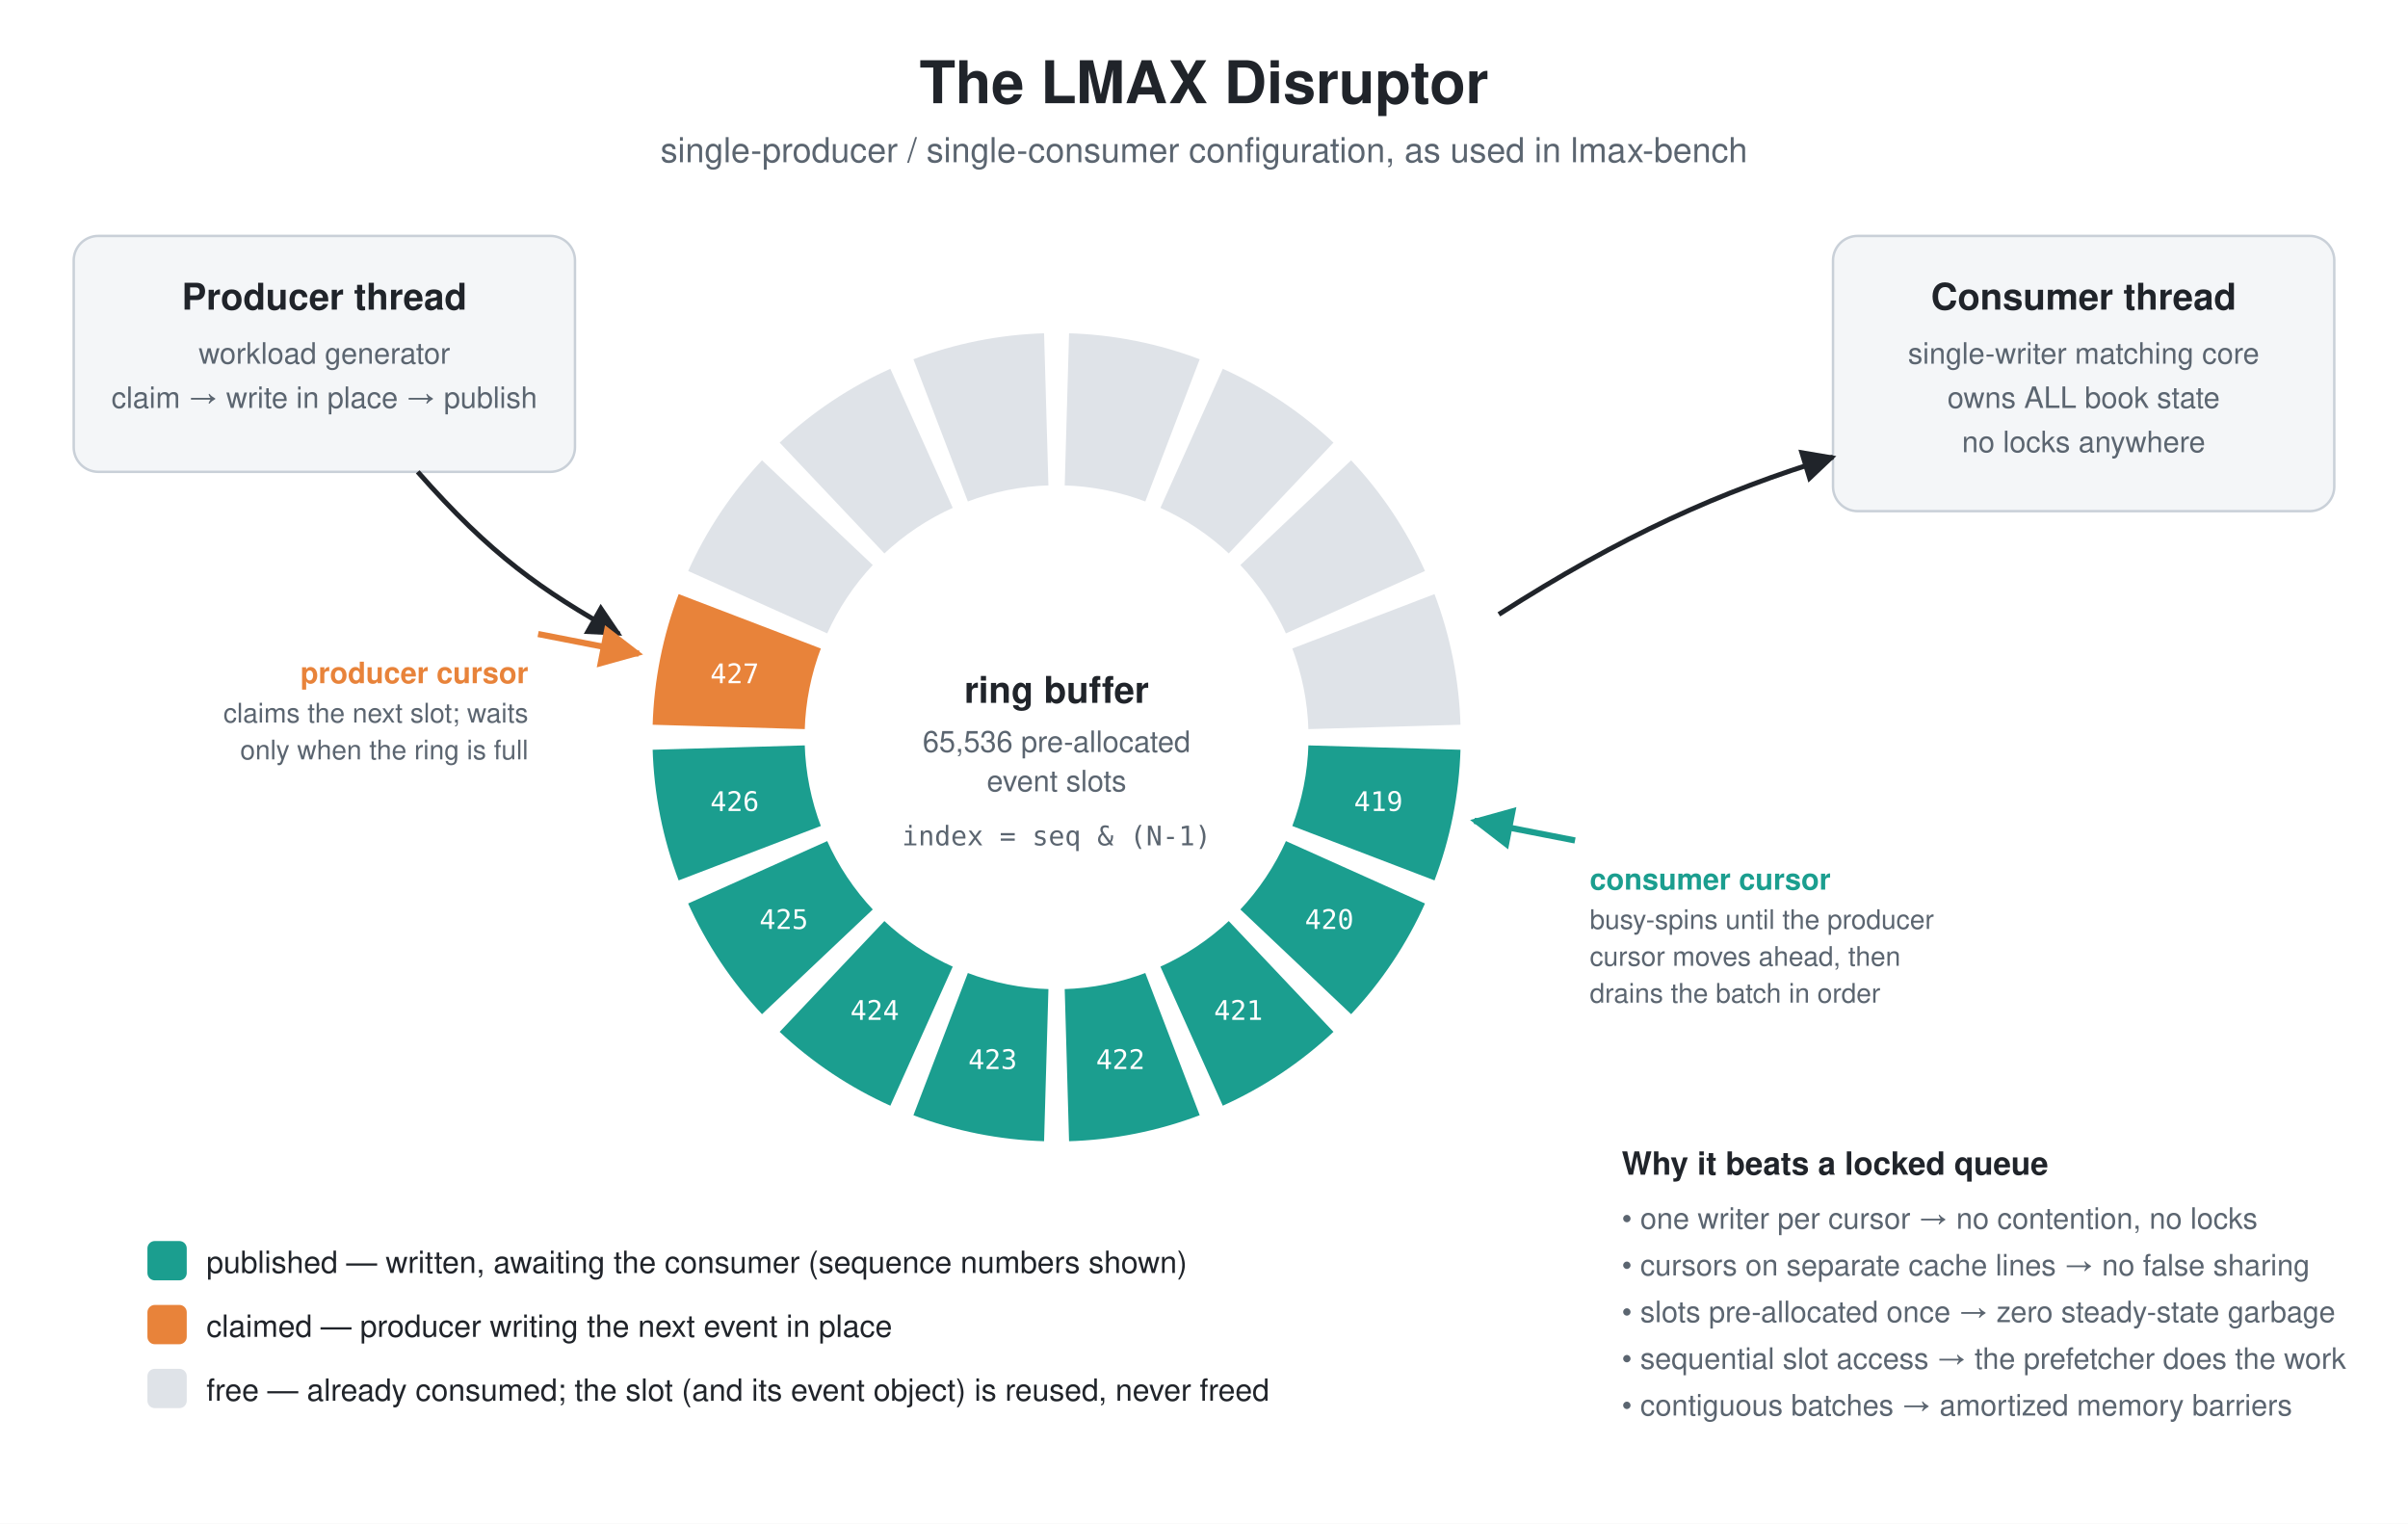
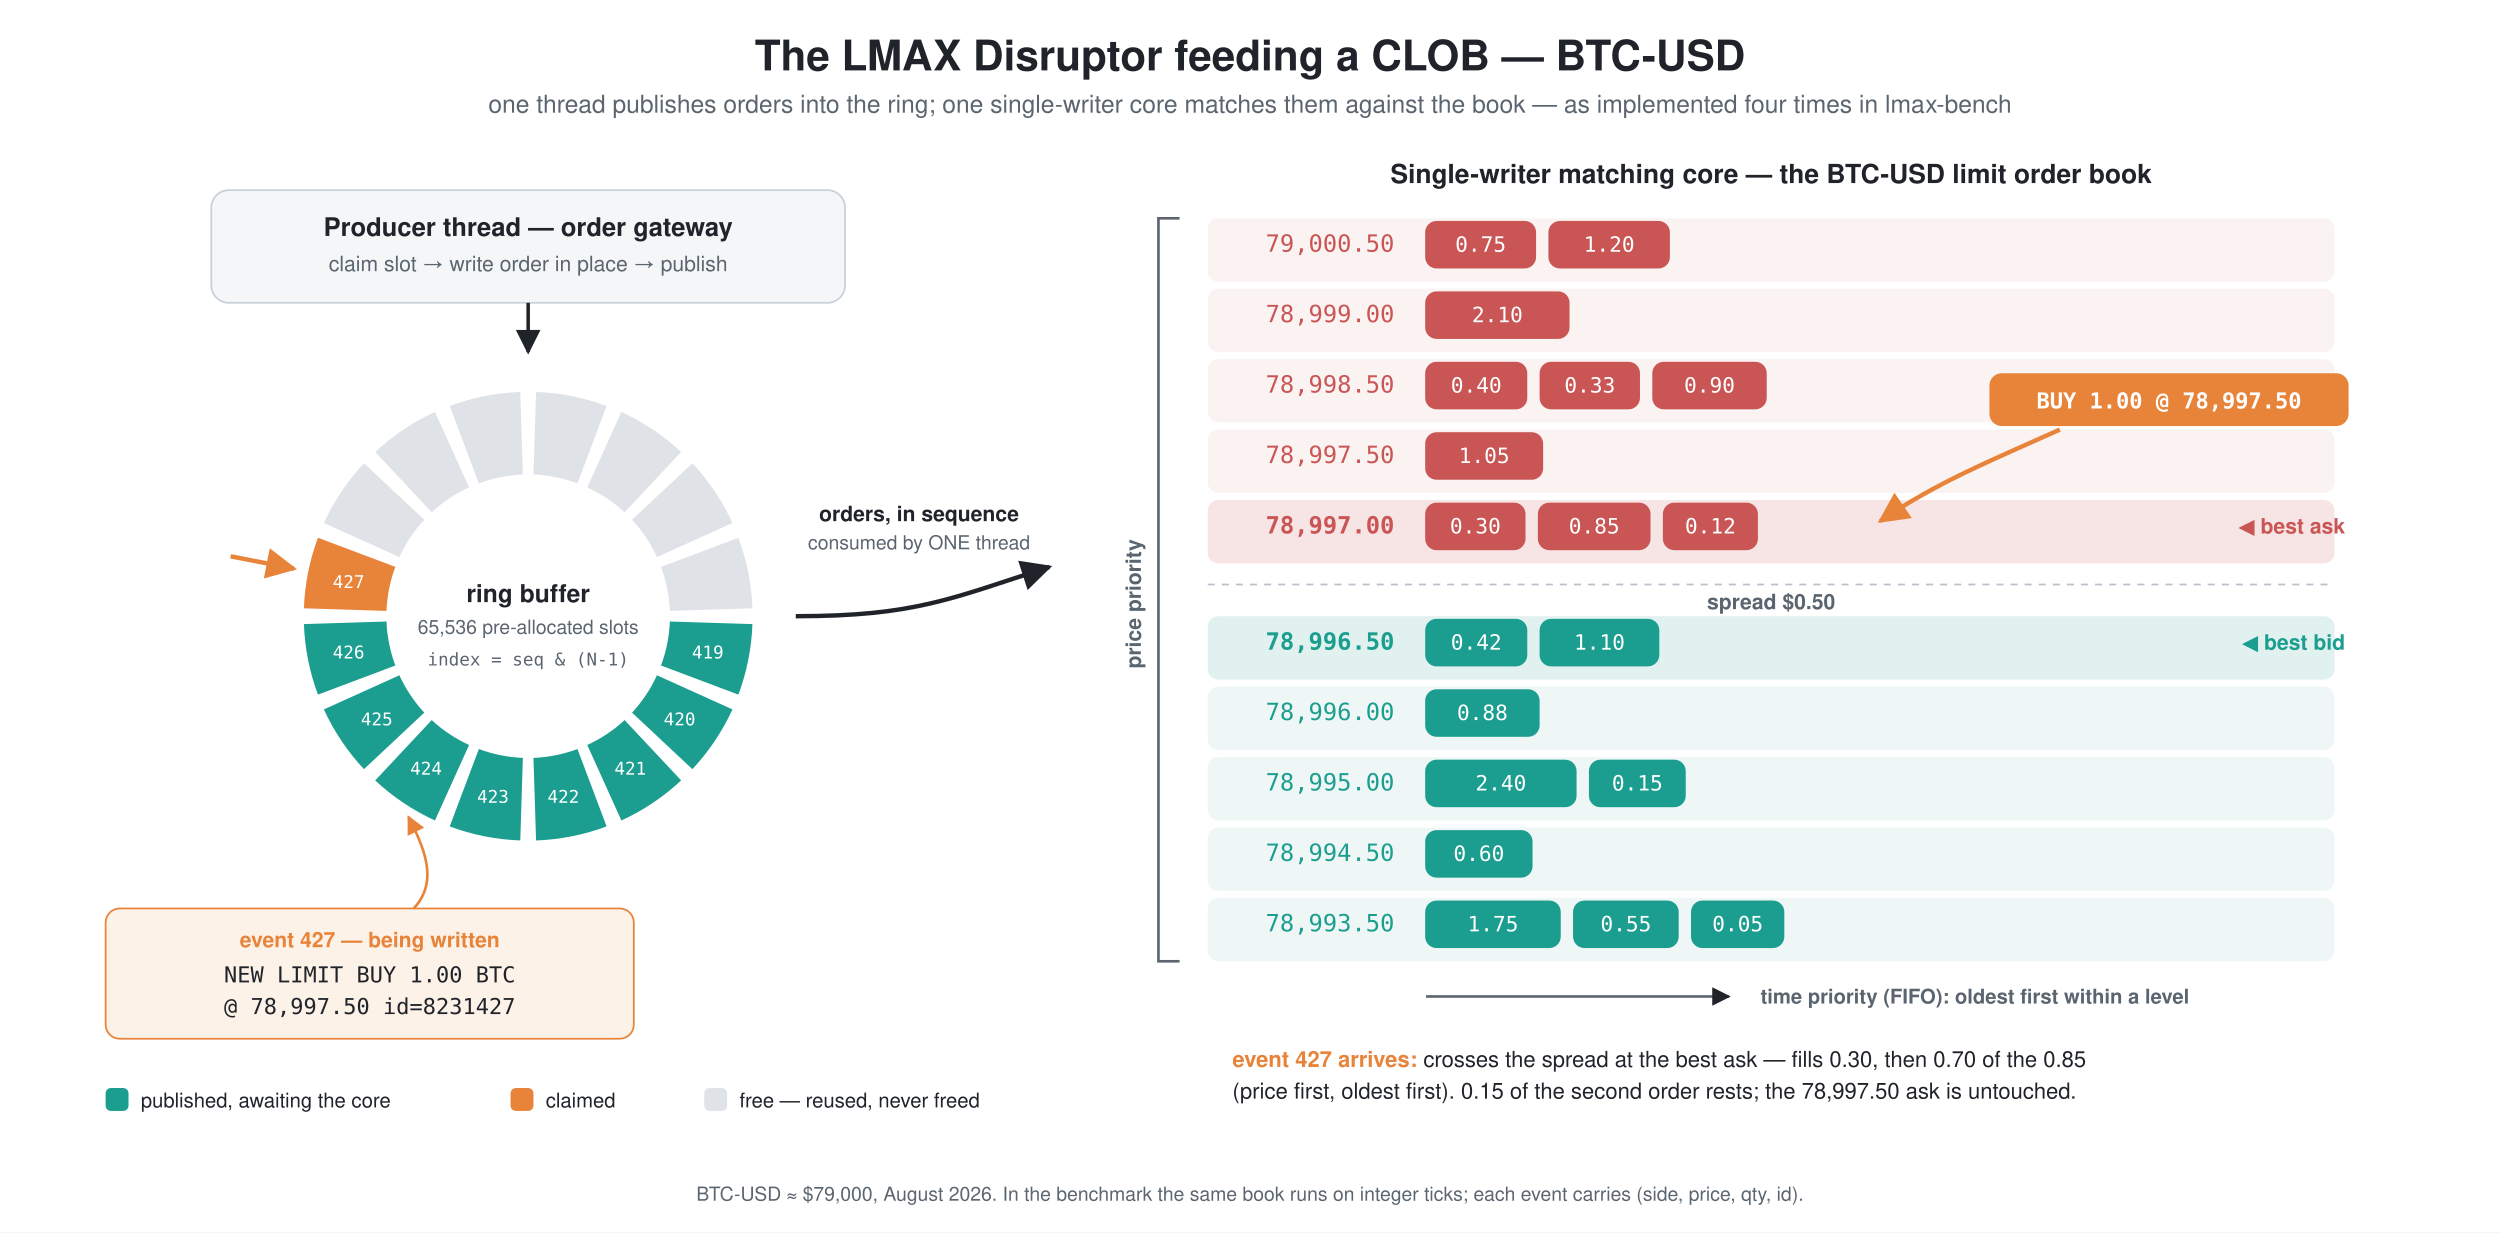
- <svg xmlns="http://www.w3.org/2000/svg" viewBox="0 0 980 620" font-family="Helvetica Neue, Helvetica, Arial, sans-serif">
-   <rect width="980" height="620" fill="#ffffff" />
-   <text x="490" y="42" text-anchor="middle" font-size="24" font-weight="700" fill="#20242a">The LMAX Disruptor</text>
-   <text x="490" y="66" text-anchor="middle" font-size="14" fill="#5b6570">single-producer / single-consumer configuration, as used in lmax-bench</text>
-   <path d="M 434.6 135.1 A 165 165 0 0 1 488.9 145.9 L 466.4 204.7 A 102 102 0 0 0 432.8 198.0 Z" fill="#dfe3e8" stroke="#ffffff" stroke-width="1" />
-   <path d="M 497.4 149.4 A 165 165 0 0 1 543.4 180.1 L 500.1 225.9 A 102 102 0 0 0 471.6 206.9 Z" fill="#dfe3e8" stroke="#ffffff" stroke-width="1" />
-   <path d="M 549.9 186.6 A 165 165 0 0 1 580.6 232.6 L 523.1 258.4 A 102 102 0 0 0 504.1 229.9 Z" fill="#dfe3e8" stroke="#ffffff" stroke-width="1" />
-   <path d="M 584.1 241.1 A 165 165 0 0 1 594.9 295.4 L 532.0 297.2 A 102 102 0 0 0 525.3 263.6 Z" fill="#dfe3e8" stroke="#ffffff" stroke-width="1" />
-   <path d="M 594.9 304.6 A 165 165 0 0 1 584.1 358.9 L 525.3 336.4 A 102 102 0 0 0 532.0 302.8 Z" fill="#1b9e8f" stroke="#ffffff" stroke-width="1" />
-   <path d="M 580.6 367.4 A 165 165 0 0 1 549.9 413.4 L 504.1 370.1 A 102 102 0 0 0 523.1 341.6 Z" fill="#1b9e8f" stroke="#ffffff" stroke-width="1" />
-   <path d="M 543.4 419.9 A 165 165 0 0 1 497.4 450.6 L 471.6 393.1 A 102 102 0 0 0 500.1 374.1 Z" fill="#1b9e8f" stroke="#ffffff" stroke-width="1" />
-   <path d="M 488.9 454.1 A 165 165 0 0 1 434.6 464.9 L 432.8 402.0 A 102 102 0 0 0 466.4 395.3 Z" fill="#1b9e8f" stroke="#ffffff" stroke-width="1" />
-   <path d="M 425.4 464.9 A 165 165 0 0 1 371.1 454.1 L 393.6 395.3 A 102 102 0 0 0 427.2 402.0 Z" fill="#1b9e8f" stroke="#ffffff" stroke-width="1" />
-   <path d="M 362.6 450.6 A 165 165 0 0 1 316.6 419.9 L 359.9 374.1 A 102 102 0 0 0 388.4 393.1 Z" fill="#1b9e8f" stroke="#ffffff" stroke-width="1" />
-   <path d="M 310.1 413.4 A 165 165 0 0 1 279.4 367.4 L 336.9 341.6 A 102 102 0 0 0 355.9 370.1 Z" fill="#1b9e8f" stroke="#ffffff" stroke-width="1" />
-   <path d="M 275.9 358.9 A 165 165 0 0 1 265.1 304.6 L 328.0 302.8 A 102 102 0 0 0 334.7 336.4 Z" fill="#1b9e8f" stroke="#ffffff" stroke-width="1" />
-   <path d="M 265.1 295.4 A 165 165 0 0 1 275.9 241.1 L 334.7 263.6 A 102 102 0 0 0 328.0 297.2 Z" fill="#e8833a" stroke="#ffffff" stroke-width="1" />
-   <path d="M 279.4 232.6 A 165 165 0 0 1 310.1 186.6 L 355.9 229.9 A 102 102 0 0 0 336.9 258.4 Z" fill="#dfe3e8" stroke="#ffffff" stroke-width="1" />
-   <path d="M 316.6 180.1 A 165 165 0 0 1 362.6 149.4 L 388.4 206.9 A 102 102 0 0 0 359.9 225.9 Z" fill="#dfe3e8" stroke="#ffffff" stroke-width="1" />
-   <path d="M 371.1 145.9 A 165 165 0 0 1 425.4 135.1 L 427.2 198.0 A 102 102 0 0 0 393.6 204.7 Z" fill="#dfe3e8" stroke="#ffffff" stroke-width="1" />
-   <text x="561" y="330" text-anchor="middle" font-size="11" fill="#ffffff" font-family="ui-monospace,Menlo,monospace">419</text>
-   <text x="541" y="378" text-anchor="middle" font-size="11" fill="#ffffff" font-family="ui-monospace,Menlo,monospace">420</text>
-   <text x="504" y="415" text-anchor="middle" font-size="11" fill="#ffffff" font-family="ui-monospace,Menlo,monospace">421</text>
-   <text x="456" y="435" text-anchor="middle" font-size="11" fill="#ffffff" font-family="ui-monospace,Menlo,monospace">422</text>
-   <text x="404" y="435" text-anchor="middle" font-size="11" fill="#ffffff" font-family="ui-monospace,Menlo,monospace">423</text>
-   <text x="356" y="415" text-anchor="middle" font-size="11" fill="#ffffff" font-family="ui-monospace,Menlo,monospace">424</text>
-   <text x="319" y="378" text-anchor="middle" font-size="11" fill="#ffffff" font-family="ui-monospace,Menlo,monospace">425</text>
-   <text x="299" y="330" text-anchor="middle" font-size="11" fill="#ffffff" font-family="ui-monospace,Menlo,monospace">426</text>
-   <text x="299" y="278" text-anchor="middle" font-size="11" fill="#ffffff" font-family="ui-monospace,Menlo,monospace">427</text>
-   <text x="430" y="286" text-anchor="middle" font-size="15" font-weight="600" fill="#20242a">ring buffer</text>
-   <text x="430" y="306" text-anchor="middle" font-size="12" fill="#5b6570">65,536 pre-allocated</text>
-   <text x="430" y="322" text-anchor="middle" font-size="12" fill="#5b6570">event slots</text>
-   <text x="430" y="344" text-anchor="middle" font-size="11" font-family="ui-monospace,Menlo,monospace" fill="#5b6570">index = seq &amp; (N-1)</text>
+ <svg xmlns="http://www.w3.org/2000/svg" viewBox="0 0 1420 700" font-family="Helvetica Neue, Helvetica, Arial, sans-serif">
+   <rect width="1420" height="700" fill="#ffffff" />
+   <text x="710.0" y="40" text-anchor="middle" font-size="24" font-weight="700" fill="#20242a">The LMAX Disruptor feeding a CLOB — BTC-USD</text>
+   <text x="710.0" y="64" text-anchor="middle" font-size="14" fill="#5b6570">one thread publishes orders into the ring; one single-writer core matches them against the book — as implemented four times in lmax-bench</text>
  <defs>
    <marker id="arr" viewBox="0 0 10 10" refX="9" refY="5" markerWidth="7" markerHeight="7" orient="auto-start-reverse">
      <path d="M 0 0 L 10 5 L 0 10 z" fill="#20242a" />
    </marker>
    <marker id="arrO" viewBox="0 0 10 10" refX="9" refY="5" markerWidth="7" markerHeight="7" orient="auto-start-reverse">
      <path d="M 0 0 L 10 5 L 0 10 z" fill="#e8833a" />
    </marker>
-     <marker id="arrT" viewBox="0 0 10 10" refX="9" refY="5" markerWidth="7" markerHeight="7" orient="auto-start-reverse">
-       <path d="M 0 0 L 10 5 L 0 10 z" fill="#1b9e8f" />
-     </marker>
  </defs>
-   <rect x="30" y="96" width="204" height="96" rx="10" fill="#f4f6f8" stroke="#c9d0d8" />
-   <text x="132" y="126" text-anchor="middle" font-size="15" font-weight="600" fill="#20242a">Producer thread</text>
-   <text x="132" y="148" text-anchor="middle" font-size="12" fill="#5b6570">workload generator</text>
-   <text x="132" y="166" text-anchor="middle" font-size="12" fill="#5b6570">claim → write in place → publish</text>
-   <path d="M 170 192 C 200 226 220 240 252 258" stroke="#20242a" stroke-width="2" fill="none" marker-end="url(#arr)" />
-   <line x1="219" y1="258" x2="260" y2="266" stroke="#e8833a" stroke-width="2.5" marker-end="url(#arrO)" />
-   <text x="215" y="278" text-anchor="end" font-size="12" font-weight="600" fill="#e8833a">producer cursor</text>
-   <text x="215" y="294" text-anchor="end" font-size="11" fill="#5b6570">claims the next slot; waits</text>
-   <text x="215" y="309" text-anchor="end" font-size="11" fill="#5b6570">only when the ring is full</text>
-   <rect x="746" y="96" width="204" height="112" rx="10" fill="#f4f6f8" stroke="#c9d0d8" />
-   <text x="848" y="126" text-anchor="middle" font-size="15" font-weight="600" fill="#20242a">Consumer thread</text>
-   <text x="848" y="148" text-anchor="middle" font-size="12" fill="#5b6570">single-writer matching core</text>
-   <text x="848" y="166" text-anchor="middle" font-size="12" fill="#5b6570">owns ALL book state</text>
-   <text x="848" y="184" text-anchor="middle" font-size="12" fill="#5b6570">no locks anywhere</text>
-   <path d="M 610 250 C 660 218 700 200 746 186" stroke="#20242a" stroke-width="2" fill="none" marker-end="url(#arr)" />
-   <line x1="641" y1="342" x2="600" y2="334" stroke="#1b9e8f" stroke-width="2.5" marker-end="url(#arrT)" />
-   <text x="647" y="362" font-size="12" font-weight="600" fill="#1b9e8f">consumer cursor</text>
-   <text x="647" y="378" font-size="11" fill="#5b6570">busy-spins until the producer</text>
-   <text x="647" y="393" font-size="11" fill="#5b6570">cursor moves ahead, then</text>
-   <text x="647" y="408" font-size="11" fill="#5b6570">drains the batch in order</text>
-   <g transform="translate(60,505)">
-     <rect x="0" y="0" width="16" height="16" rx="3" fill="#1b9e8f" />
-     <text x="24" y="13" font-size="12.5" fill="#20242a">published — written, awaiting the consumer (sequence numbers shown)</text>
-     <rect x="0" y="26" width="16" height="16" rx="3" fill="#e8833a" />
-     <text x="24" y="39" font-size="12.5" fill="#20242a">claimed — producer writing the next event in place</text>
-     <rect x="0" y="52" width="16" height="16" rx="3" fill="#dfe3e8" />
-     <text x="24" y="65" font-size="12.5" fill="#20242a">free — already consumed; the slot (and its event object) is reused, never freed</text>
+   <rect x="120" y="108" width="360" height="64" rx="10" fill="#f4f6f8" stroke="#c9d0d8" />
+   <text x="300" y="134" text-anchor="middle" font-size="14.5" font-weight="600" fill="#20242a">Producer thread — order gateway</text>
+   <text x="300" y="154" text-anchor="middle" font-size="12" fill="#5b6570">claim slot → write order in place → publish</text>
+   <line x1="300" y1="172" x2="300" y2="200" stroke="#20242a" stroke-width="2" marker-end="url(#arr)" />
+   <path d="M 304.0 222.1 A 128 128 0 0 1 345.2 230.3 L 328.3 275.2 A 80 80 0 0 0 302.5 270.0 Z" fill="#dfe3e8" stroke="#ffffff" stroke-width="1" />
+   <path d="M 352.7 233.3 A 128 128 0 0 1 387.6 256.7 L 354.8 291.7 A 80 80 0 0 0 332.9 277.1 Z" fill="#dfe3e8" stroke="#ffffff" stroke-width="1" />
+   <path d="M 393.3 262.4 A 128 128 0 0 1 416.7 297.3 L 372.9 317.1 A 80 80 0 0 0 358.3 295.2 Z" fill="#dfe3e8" stroke="#ffffff" stroke-width="1" />
+   <path d="M 419.7 304.8 A 128 128 0 0 1 427.9 346.0 L 380.0 347.5 A 80 80 0 0 0 374.8 321.7 Z" fill="#dfe3e8" stroke="#ffffff" stroke-width="1" />
+   <path d="M 427.9 354.0 A 128 128 0 0 1 419.7 395.2 L 374.8 378.3 A 80 80 0 0 0 380.0 352.5 Z" fill="#1b9e8f" stroke="#ffffff" stroke-width="1" />
+   <path d="M 416.7 402.7 A 128 128 0 0 1 393.3 437.6 L 358.3 404.8 A 80 80 0 0 0 372.9 382.9 Z" fill="#1b9e8f" stroke="#ffffff" stroke-width="1" />
+   <path d="M 387.6 443.3 A 128 128 0 0 1 352.7 466.7 L 332.9 422.9 A 80 80 0 0 0 354.8 408.3 Z" fill="#1b9e8f" stroke="#ffffff" stroke-width="1" />
+   <path d="M 345.2 469.7 A 128 128 0 0 1 304.0 477.9 L 302.5 430.0 A 80 80 0 0 0 328.3 424.8 Z" fill="#1b9e8f" stroke="#ffffff" stroke-width="1" />
+   <path d="M 296.0 477.9 A 128 128 0 0 1 254.8 469.7 L 271.7 424.8 A 80 80 0 0 0 297.5 430.0 Z" fill="#1b9e8f" stroke="#ffffff" stroke-width="1" />
+   <path d="M 247.3 466.7 A 128 128 0 0 1 212.4 443.3 L 245.2 408.3 A 80 80 0 0 0 267.1 422.9 Z" fill="#1b9e8f" stroke="#ffffff" stroke-width="1" />
+   <path d="M 206.7 437.6 A 128 128 0 0 1 183.3 402.7 L 227.1 382.9 A 80 80 0 0 0 241.7 404.8 Z" fill="#1b9e8f" stroke="#ffffff" stroke-width="1" />
+   <path d="M 180.3 395.2 A 128 128 0 0 1 172.1 354.0 L 220.0 352.5 A 80 80 0 0 0 225.2 378.3 Z" fill="#1b9e8f" stroke="#ffffff" stroke-width="1" />
+   <path d="M 172.1 346.0 A 128 128 0 0 1 180.3 304.8 L 225.2 321.7 A 80 80 0 0 0 220.0 347.5 Z" fill="#e8833a" stroke="#ffffff" stroke-width="1" />
+   <path d="M 183.3 297.3 A 128 128 0 0 1 206.7 262.4 L 241.7 295.2 A 80 80 0 0 0 227.1 317.1 Z" fill="#dfe3e8" stroke="#ffffff" stroke-width="1" />
+   <path d="M 212.4 256.7 A 128 128 0 0 1 247.3 233.3 L 267.1 277.1 A 80 80 0 0 0 245.2 291.7 Z" fill="#dfe3e8" stroke="#ffffff" stroke-width="1" />
+   <path d="M 254.8 230.3 A 128 128 0 0 1 296.0 222.1 L 297.5 270.0 A 80 80 0 0 0 271.7 275.2 Z" fill="#dfe3e8" stroke="#ffffff" stroke-width="1" />
+   <text x="402" y="374" text-anchor="middle" font-size="10" fill="#fff" font-family="ui-monospace,Menlo,monospace">419</text>
+   <text x="386" y="412" text-anchor="middle" font-size="10" fill="#fff" font-family="ui-monospace,Menlo,monospace">420</text>
+   <text x="358" y="440" text-anchor="middle" font-size="10" fill="#fff" font-family="ui-monospace,Menlo,monospace">421</text>
+   <text x="320" y="456" text-anchor="middle" font-size="10" fill="#fff" font-family="ui-monospace,Menlo,monospace">422</text>
+   <text x="280" y="456" text-anchor="middle" font-size="10" fill="#fff" font-family="ui-monospace,Menlo,monospace">423</text>
+   <text x="242" y="440" text-anchor="middle" font-size="10" fill="#fff" font-family="ui-monospace,Menlo,monospace">424</text>
+   <text x="214" y="412" text-anchor="middle" font-size="10" fill="#fff" font-family="ui-monospace,Menlo,monospace">425</text>
+   <text x="198" y="374" text-anchor="middle" font-size="10" fill="#fff" font-family="ui-monospace,Menlo,monospace">426</text>
+   <text x="198" y="334" text-anchor="middle" font-size="10" fill="#fff" font-family="ui-monospace,Menlo,monospace">427</text>
+   <text x="300" y="342" text-anchor="middle" font-size="14" font-weight="600" fill="#20242a">ring buffer</text>
+   <text x="300" y="360" text-anchor="middle" font-size="11" fill="#5b6570">65,536 pre-allocated slots</text>
+   <text x="300" y="378" text-anchor="middle" font-size="10" font-family="ui-monospace,Menlo,monospace" fill="#5b6570">index = seq &amp; (N-1)</text>
+   <line x1="131" y1="316" x2="167" y2="323" stroke="#e8833a" stroke-width="2.5" marker-end="url(#arrO)" />
+   <rect x="60" y="516" width="300" height="74" rx="8" fill="#fdf2e7" stroke="#e8833a" />
+   <text x="210" y="538" text-anchor="middle" font-size="12" font-weight="700" fill="#e8833a">event 427 — being written</text>
+   <text x="210" y="558" text-anchor="middle" font-size="12.5" fill="#20242a" font-family="ui-monospace,Menlo,monospace">NEW LIMIT BUY 1.00 BTC</text>
+   <text x="210" y="576" text-anchor="middle" font-size="12.5" fill="#20242a" font-family="ui-monospace,Menlo,monospace">@ 78,997.50  id=8231427</text>
+   <path d="M 235 516 C 250 500 240 480 232 464" stroke="#e8833a" stroke-width="1.5" fill="none" marker-end="url(#arrO)" />
+   <g transform="translate(60,618)">
+     <rect x="0" y="0" width="13" height="13" rx="3" fill="#1b9e8f" />
+     <text x="20" y="11" font-size="11.5" fill="#20242a">published, awaiting the core</text>
+     <rect x="230" y="0" width="13" height="13" rx="3" fill="#e8833a" />
+     <text x="250" y="11" font-size="11.5" fill="#20242a">claimed</text>
+     <rect x="340" y="0" width="13" height="13" rx="3" fill="#dfe3e8" />
+     <text x="360" y="11" font-size="11.5" fill="#20242a">free — reused, never freed</text>
  </g>
-   <g transform="translate(660,478)">
-     <text x="0" y="0" font-size="13" font-weight="700" fill="#20242a">Why it beats a locked queue</text>
-     <text x="0" y="22" font-size="12" fill="#5b6570">• one writer per cursor → no contention, no locks</text>
-     <text x="0" y="41" font-size="12" fill="#5b6570">• cursors on separate cache lines → no false sharing</text>
-     <text x="0" y="60" font-size="12" fill="#5b6570">• slots pre-allocated once → zero steady-state garbage</text>
-     <text x="0" y="79" font-size="12" fill="#5b6570">• sequential slot access → the prefetcher does the work</text>
-     <text x="0" y="98" font-size="12" fill="#5b6570">• contiguous batches → amortized memory barriers</text>
-   </g>
+   <path d="M 452 350 C 520 350 540 340 596 322" stroke="#20242a" stroke-width="2.5" fill="none" marker-end="url(#arr)" />
+   <text x="522" y="296" text-anchor="middle" font-size="12" font-weight="600" fill="#20242a">orders, in sequence</text>
+   <text x="522" y="312" text-anchor="middle" font-size="11" fill="#5b6570">consumed by ONE thread</text>
+   <text x="1006" y="104" text-anchor="middle" font-size="15" font-weight="700" fill="#20242a">Single-writer matching core — the BTC-USD limit order book</text>
+   <rect x="686" y="124" width="640" height="36" rx="6" fill="#f6e2e2" opacity="0.45" />
+   <text x="792" y="143" text-anchor="end" font-size="13.5" font-weight="400" fill="#c95555" font-family="ui-monospace,Menlo,monospace">79,000.50</text>
+   <rect x="810" y="126" width="62" height="26" rx="6" fill="#c95555" stroke="#c95555" />
+   <text x="841.0" y="143" text-anchor="middle" font-size="12" fill="#ffffff" font-family="ui-monospace,Menlo,monospace">0.75</text>
+   <rect x="880" y="126" width="68" height="26" rx="6" fill="#c95555" stroke="#c95555" />
+   <text x="914.0" y="143" text-anchor="middle" font-size="12" fill="#ffffff" font-family="ui-monospace,Menlo,monospace">1.20</text>
+   <rect x="686" y="164" width="640" height="36" rx="6" fill="#f6e2e2" opacity="0.45" />
+   <text x="792" y="183" text-anchor="end" font-size="13.5" font-weight="400" fill="#c95555" font-family="ui-monospace,Menlo,monospace">78,999.00</text>
+   <rect x="810" y="166" width="81" height="26" rx="6" fill="#c95555" stroke="#c95555" />
+   <text x="850.5" y="183" text-anchor="middle" font-size="12" fill="#ffffff" font-family="ui-monospace,Menlo,monospace">2.10</text>
+   <rect x="686" y="204" width="640" height="36" rx="6" fill="#f6e2e2" opacity="0.45" />
+   <text x="792" y="223" text-anchor="end" font-size="13.5" font-weight="400" fill="#c95555" font-family="ui-monospace,Menlo,monospace">78,998.50</text>
+   <rect x="810" y="206" width="57" height="26" rx="6" fill="#c95555" stroke="#c95555" />
+   <text x="838.5" y="223" text-anchor="middle" font-size="12" fill="#ffffff" font-family="ui-monospace,Menlo,monospace">0.40</text>
+   <rect x="875" y="206" width="56" height="26" rx="6" fill="#c95555" stroke="#c95555" />
+   <text x="903.0" y="223" text-anchor="middle" font-size="12" fill="#ffffff" font-family="ui-monospace,Menlo,monospace">0.33</text>
+   <rect x="939" y="206" width="64" height="26" rx="6" fill="#c95555" stroke="#c95555" />
+   <text x="971.0" y="223" text-anchor="middle" font-size="12" fill="#ffffff" font-family="ui-monospace,Menlo,monospace">0.90</text>
+   <rect x="686" y="244" width="640" height="36" rx="6" fill="#f6e2e2" opacity="0.45" />
+   <text x="792" y="263" text-anchor="end" font-size="13.5" font-weight="400" fill="#c95555" font-family="ui-monospace,Menlo,monospace">78,997.50</text>
+   <rect x="810" y="246" width="66" height="26" rx="6" fill="#c95555" stroke="#c95555" />
+   <text x="843.0" y="263" text-anchor="middle" font-size="12" fill="#ffffff" font-family="ui-monospace,Menlo,monospace">1.05</text>
+   <rect x="686" y="284" width="640" height="36" rx="6" fill="#f6e2e2" opacity="0.9" />
+   <text x="792" y="303" text-anchor="end" font-size="13.5" font-weight="700" fill="#c95555" font-family="ui-monospace,Menlo,monospace">78,997.00</text>
+   <rect x="810" y="286" width="56" height="26" rx="6" fill="#c95555" stroke="#c95555" />
+   <text x="838.0" y="303" text-anchor="middle" font-size="12" fill="#ffffff" font-family="ui-monospace,Menlo,monospace">0.30</text>
+   <rect x="874" y="286" width="63" height="26" rx="6" fill="#c95555" stroke="#c95555" />
+   <text x="905.5" y="303" text-anchor="middle" font-size="12" fill="#ffffff" font-family="ui-monospace,Menlo,monospace">0.85</text>
+   <rect x="945" y="286" width="53" height="26" rx="6" fill="#c95555" stroke="#c95555" />
+   <text x="971.5" y="303" text-anchor="middle" font-size="12" fill="#ffffff" font-family="ui-monospace,Menlo,monospace">0.12</text>
+   <text x="1332" y="303" text-anchor="end" font-size="12" font-weight="600" fill="#c95555">◀ best ask</text>
+   <line x1="686" y1="332" x2="1326" y2="332" stroke="#b9c2cc" stroke-width="1" stroke-dasharray="4 4" />
+   <text x="1006" y="346" text-anchor="middle" font-size="12" font-weight="600" fill="#5b6570">spread $0.50</text>
+   <rect x="686" y="350" width="640" height="36" rx="6" fill="#dff0ee" opacity="0.95" />
+   <text x="792" y="369" text-anchor="end" font-size="13.5" font-weight="700" fill="#1b9e8f" font-family="ui-monospace,Menlo,monospace">78,996.50</text>
+   <rect x="810" y="352" width="57" height="26" rx="6" fill="#1b9e8f" stroke="#1b9e8f" />
+   <text x="838.5" y="369" text-anchor="middle" font-size="12" fill="#ffffff" font-family="ui-monospace,Menlo,monospace">0.42</text>
+   <rect x="875" y="352" width="67" height="26" rx="6" fill="#1b9e8f" stroke="#1b9e8f" />
+   <text x="908.5" y="369" text-anchor="middle" font-size="12" fill="#ffffff" font-family="ui-monospace,Menlo,monospace">1.10</text>
+   <text x="1332" y="369" text-anchor="end" font-size="12" font-weight="600" fill="#1b9e8f">◀ best bid</text>
+   <rect x="686" y="390" width="640" height="36" rx="6" fill="#dff0ee" opacity="0.5" />
+   <text x="792" y="409" text-anchor="end" font-size="13.5" font-weight="400" fill="#1b9e8f" font-family="ui-monospace,Menlo,monospace">78,996.00</text>
+   <rect x="810" y="392" width="64" height="26" rx="6" fill="#1b9e8f" stroke="#1b9e8f" />
+   <text x="842.0" y="409" text-anchor="middle" font-size="12" fill="#ffffff" font-family="ui-monospace,Menlo,monospace">0.88</text>
+   <rect x="686" y="430" width="640" height="36" rx="6" fill="#dff0ee" opacity="0.5" />
+   <text x="792" y="449" text-anchor="end" font-size="13.5" font-weight="400" fill="#1b9e8f" font-family="ui-monospace,Menlo,monospace">78,995.00</text>
+   <rect x="810" y="432" width="85" height="26" rx="6" fill="#1b9e8f" stroke="#1b9e8f" />
+   <text x="852.5" y="449" text-anchor="middle" font-size="12" fill="#ffffff" font-family="ui-monospace,Menlo,monospace">2.40</text>
+   <rect x="903" y="432" width="54" height="26" rx="6" fill="#1b9e8f" stroke="#1b9e8f" />
+   <text x="930.0" y="449" text-anchor="middle" font-size="12" fill="#ffffff" font-family="ui-monospace,Menlo,monospace">0.15</text>
+   <rect x="686" y="470" width="640" height="36" rx="6" fill="#dff0ee" opacity="0.5" />
+   <text x="792" y="489" text-anchor="end" font-size="13.5" font-weight="400" fill="#1b9e8f" font-family="ui-monospace,Menlo,monospace">78,994.50</text>
+   <rect x="810" y="472" width="60" height="26" rx="6" fill="#1b9e8f" stroke="#1b9e8f" />
+   <text x="840.0" y="489" text-anchor="middle" font-size="12" fill="#ffffff" font-family="ui-monospace,Menlo,monospace">0.60</text>
+   <rect x="686" y="510" width="640" height="36" rx="6" fill="#dff0ee" opacity="0.5" />
+   <text x="792" y="529" text-anchor="end" font-size="13.5" font-weight="400" fill="#1b9e8f" font-family="ui-monospace,Menlo,monospace">78,993.50</text>
+   <rect x="810" y="512" width="76" height="26" rx="6" fill="#1b9e8f" stroke="#1b9e8f" />
+   <text x="848.0" y="529" text-anchor="middle" font-size="12" fill="#ffffff" font-family="ui-monospace,Menlo,monospace">1.75</text>
+   <rect x="894" y="512" width="59" height="26" rx="6" fill="#1b9e8f" stroke="#1b9e8f" />
+   <text x="923.5" y="529" text-anchor="middle" font-size="12" fill="#ffffff" font-family="ui-monospace,Menlo,monospace">0.55</text>
+   <rect x="961" y="512" width="52" height="26" rx="6" fill="#1b9e8f" stroke="#1b9e8f" />
+   <text x="987.0" y="529" text-anchor="middle" font-size="12" fill="#ffffff" font-family="ui-monospace,Menlo,monospace">0.05</text>
+   <path d="M 670 124 L 658 124 L 658 546 L 670 546" stroke="#5b6570" stroke-width="1.5" fill="none" />
+   <text x="648" y="343.0" text-anchor="middle" font-size="12" font-weight="600" fill="#5b6570" transform="rotate(-90 648 343.0)">price priority</text>
+   <path d="M 810 566 L 982 566" stroke="#5b6570" stroke-width="1.5" marker-end="url(#arr)" />
+   <text x="1000" y="570" font-size="11.5" font-weight="600" fill="#5b6570">time priority (FIFO): oldest first within a level</text>
+   <rect x="1130" y="212" width="204" height="30" rx="7" fill="#e8833a" />
+   <text x="1232" y="232" text-anchor="middle" font-size="12.5" font-weight="700" fill="#ffffff" font-family="ui-monospace,Menlo,monospace">BUY 1.00 @ 78,997.50</text>
+   <path d="M 1170 244 C 1130 262 1100 274 1068 296" stroke="#e8833a" stroke-width="2.5" fill="none" marker-end="url(#arrO)" />
+   <text x="700" y="606" font-size="12.5" fill="#20242a">
+     <tspan font-weight="700" fill="#e8833a">event 427 arrives:</tspan> crosses the spread at the best ask — fills 0.30, then 0.70 of the 0.85</text>
+   <text x="700" y="624" font-size="12.5" fill="#20242a">(price first, oldest first). 0.15 of the second order rests; the 78,997.50 ask is untouched.</text>
+   <text x="710.0" y="682" text-anchor="middle" font-size="11" fill="#5b6570">BTC-USD ≈ $79,000, August 2026. In the benchmark the same book runs on integer ticks; each event carries (side, price, qty, id).</text>
</svg>
